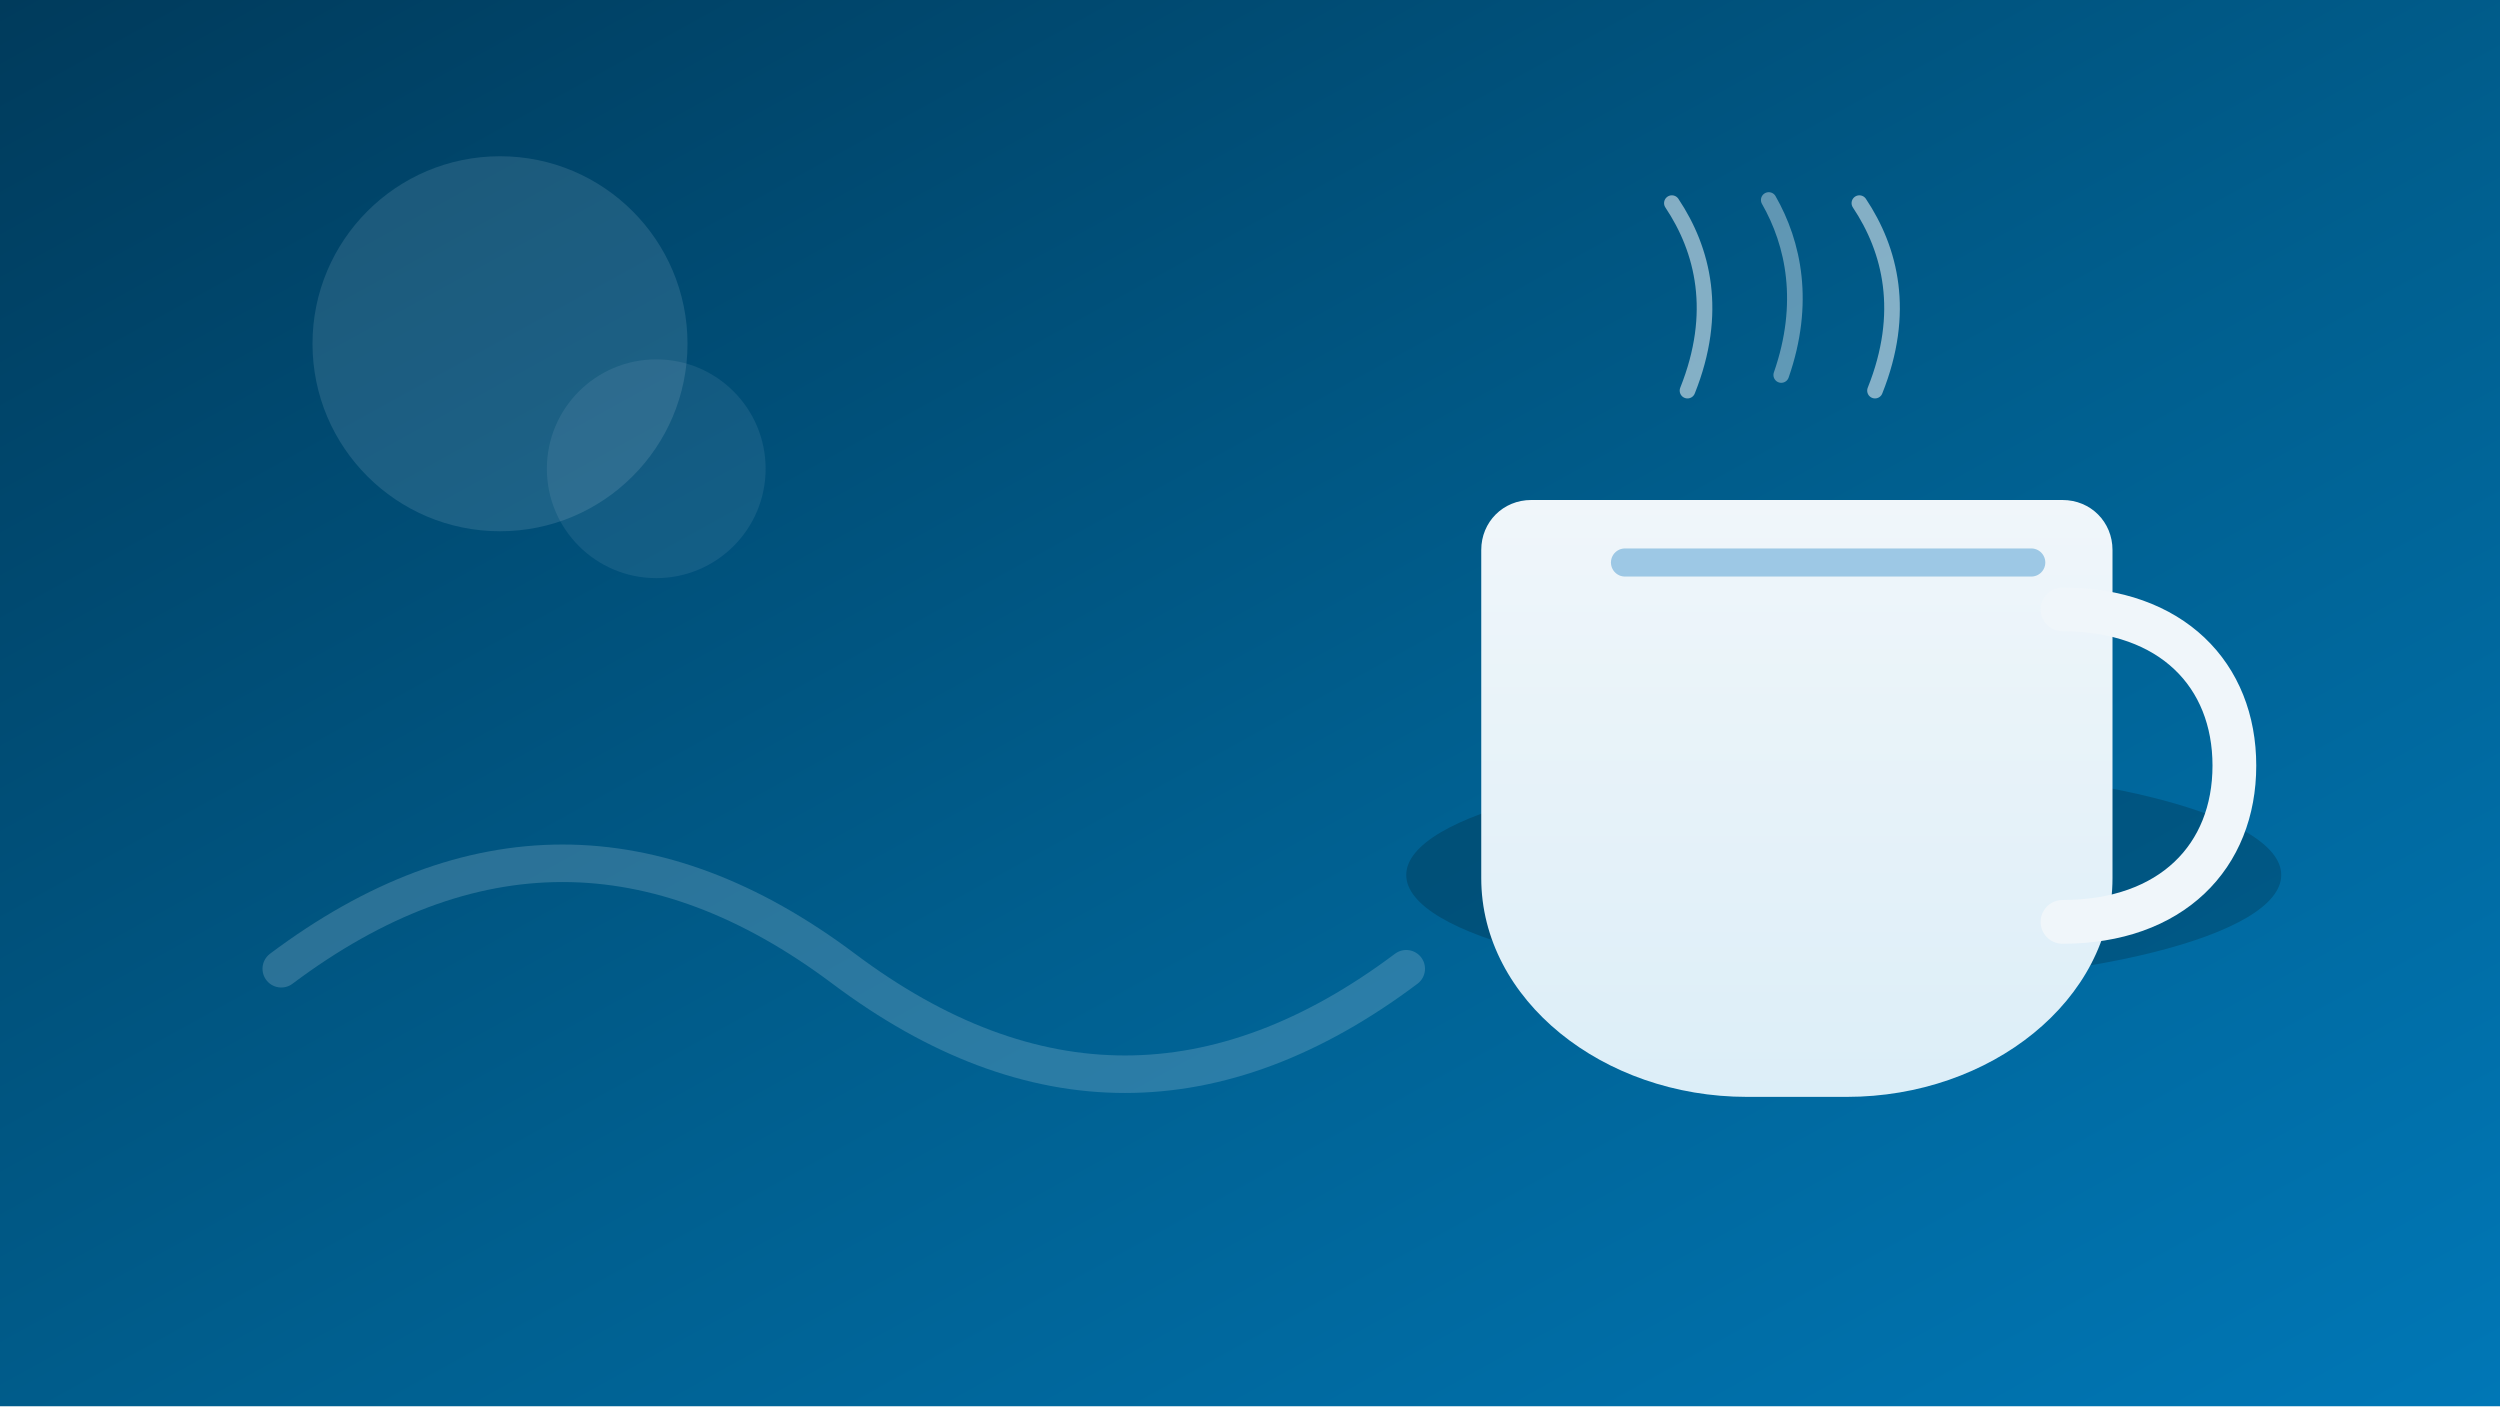
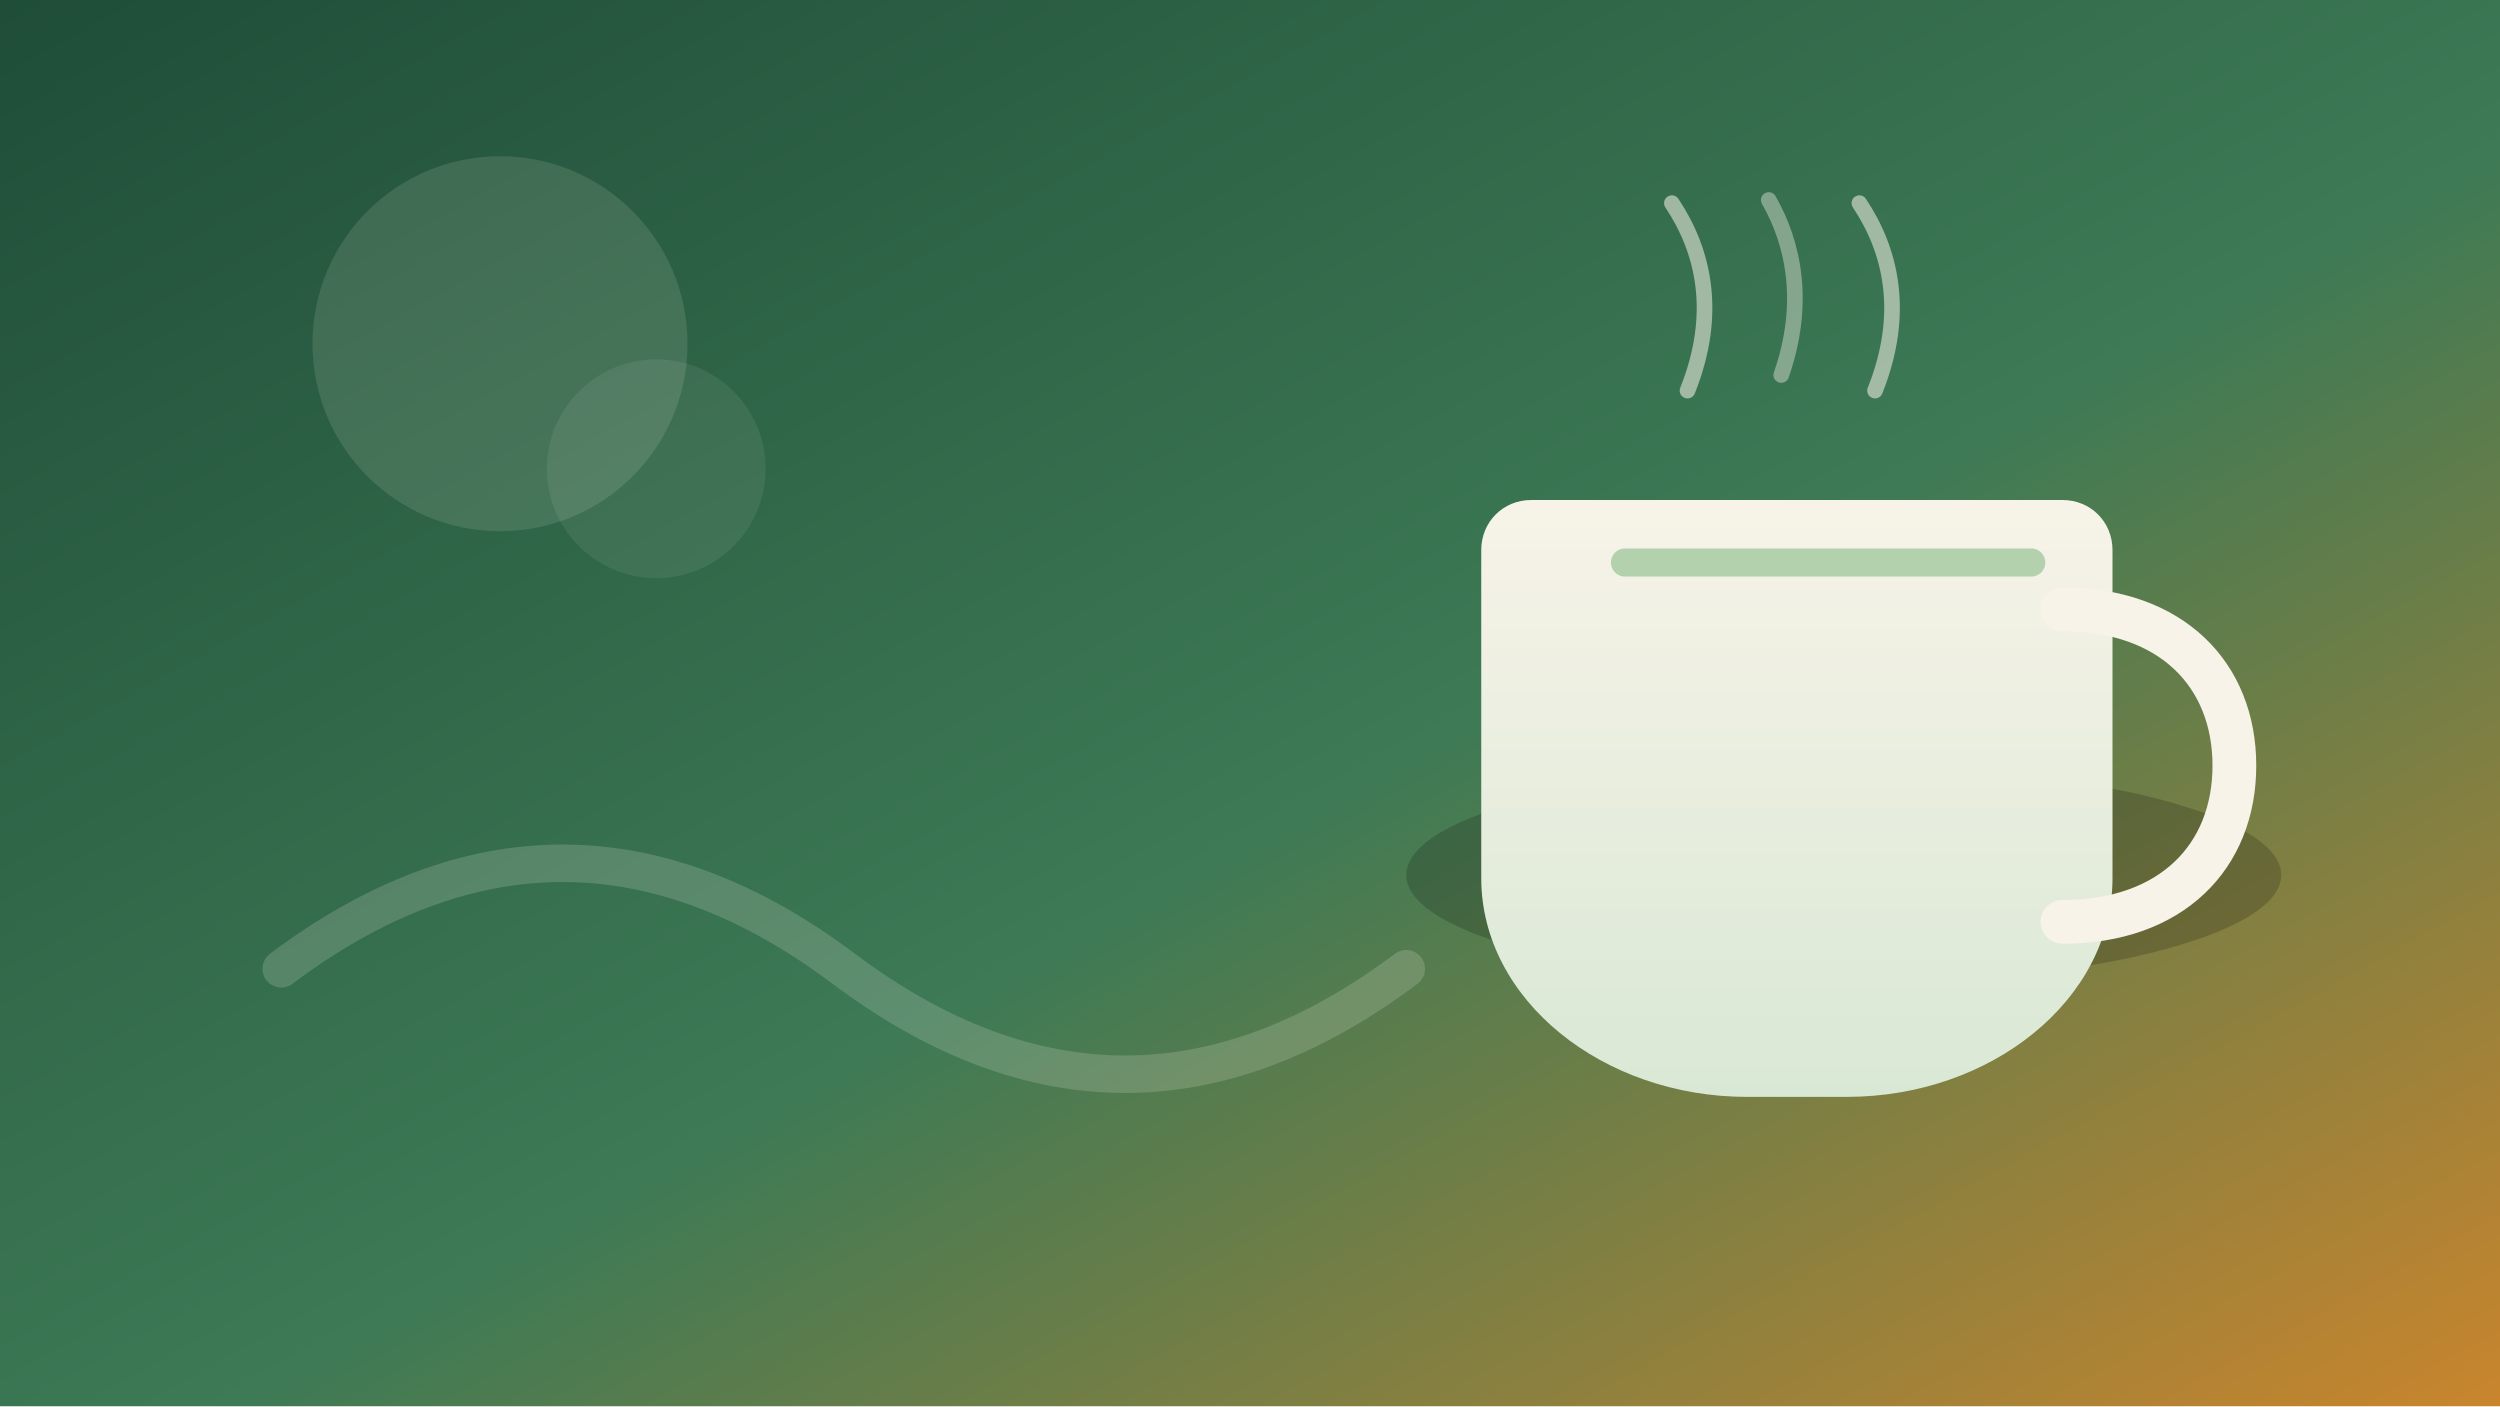
<svg xmlns="http://www.w3.org/2000/svg" viewBox="0 0 1600 900" fill="none">
  <defs>
    <linearGradient id="sky" x1="0" y1="0" x2="1" y2="1">
-       <stop offset="0%" stop-color="#003B5C" />
-       <stop offset="55%" stop-color="#005f8f" />
-       <stop offset="100%" stop-color="#0077B6" />
+       <stop offset="0%" stop-color="#1f4d38" />
+       <stop offset="55%" stop-color="#3d7a55" />
+       <stop offset="100%" stop-color="#c9852d" />
    </linearGradient>
    <linearGradient id="cup" x1="0" y1="0" x2="0" y2="1">
-       <stop offset="0%" stop-color="#f0f6fa" />
-       <stop offset="100%" stop-color="#dceef8" />
+       <stop offset="0%" stop-color="#f7f3e8" />
+       <stop offset="100%" stop-color="#d9e8d5" />
    </linearGradient>
  </defs>
  <rect width="1600" height="900" fill="url(#sky)" />
  <ellipse cx="1180" cy="560" rx="280" ry="70" fill="rgba(0,0,0,0.18)" />
  <path d="M980 320h340c18 0 32 14 32 32v210c0 78-78 140-170 140h-64c-92 0-170-62-170-140V352c0-18 14-32 32-32z" fill="url(#cup)" />
-   <path d="M1320 390c70 0 110 42 110 100s-40 100-110 100" stroke="#f0f6fa" stroke-width="28" stroke-linecap="round" />
-   <path d="M1040 360h260" stroke="#5ba4d4" stroke-width="18" stroke-linecap="round" opacity="0.55" />
-   <path d="M1080 250c20-50 10-90-10-120" stroke="#f0f6fa" stroke-width="10" stroke-linecap="round" opacity="0.55" />
-   <path d="M1140 240c16-46 8-84-8-112" stroke="#f0f6fa" stroke-width="10" stroke-linecap="round" opacity="0.4" />
-   <path d="M1200 250c20-50 10-90-10-120" stroke="#f0f6fa" stroke-width="10" stroke-linecap="round" opacity="0.55" />
-   <circle cx="320" cy="220" r="120" fill="rgba(240,246,250,0.12)" />
-   <circle cx="420" cy="300" r="70" fill="rgba(240,246,250,0.08)" />
-   <path d="M180 620c120-90 240-90 360 0 120 90 240 90 360 0" stroke="rgba(240,246,250,0.18)" stroke-width="24" stroke-linecap="round" />
+   <path d="M1320 390c70 0 110 42 110 100s-40 100-110 100" stroke="#f7f3e8" stroke-width="28" stroke-linecap="round" />
+   <path d="M1040 360h260" stroke="#7fb77e" stroke-width="18" stroke-linecap="round" opacity="0.55" />
+   <path d="M1080 250c20-50 10-90-10-120" stroke="#f7f3e8" stroke-width="10" stroke-linecap="round" opacity="0.55" />
+   <path d="M1140 240c16-46 8-84-8-112" stroke="#f7f3e8" stroke-width="10" stroke-linecap="round" opacity="0.4" />
+   <path d="M1200 250c20-50 10-90-10-120" stroke="#f7f3e8" stroke-width="10" stroke-linecap="round" opacity="0.55" />
+   <circle cx="320" cy="220" r="120" fill="rgba(247,243,232,0.12)" />
+   <circle cx="420" cy="300" r="70" fill="rgba(247,243,232,0.08)" />
+   <path d="M180 620c120-90 240-90 360 0 120 90 240 90 360 0" stroke="rgba(247,243,232,0.18)" stroke-width="24" stroke-linecap="round" />
</svg>
